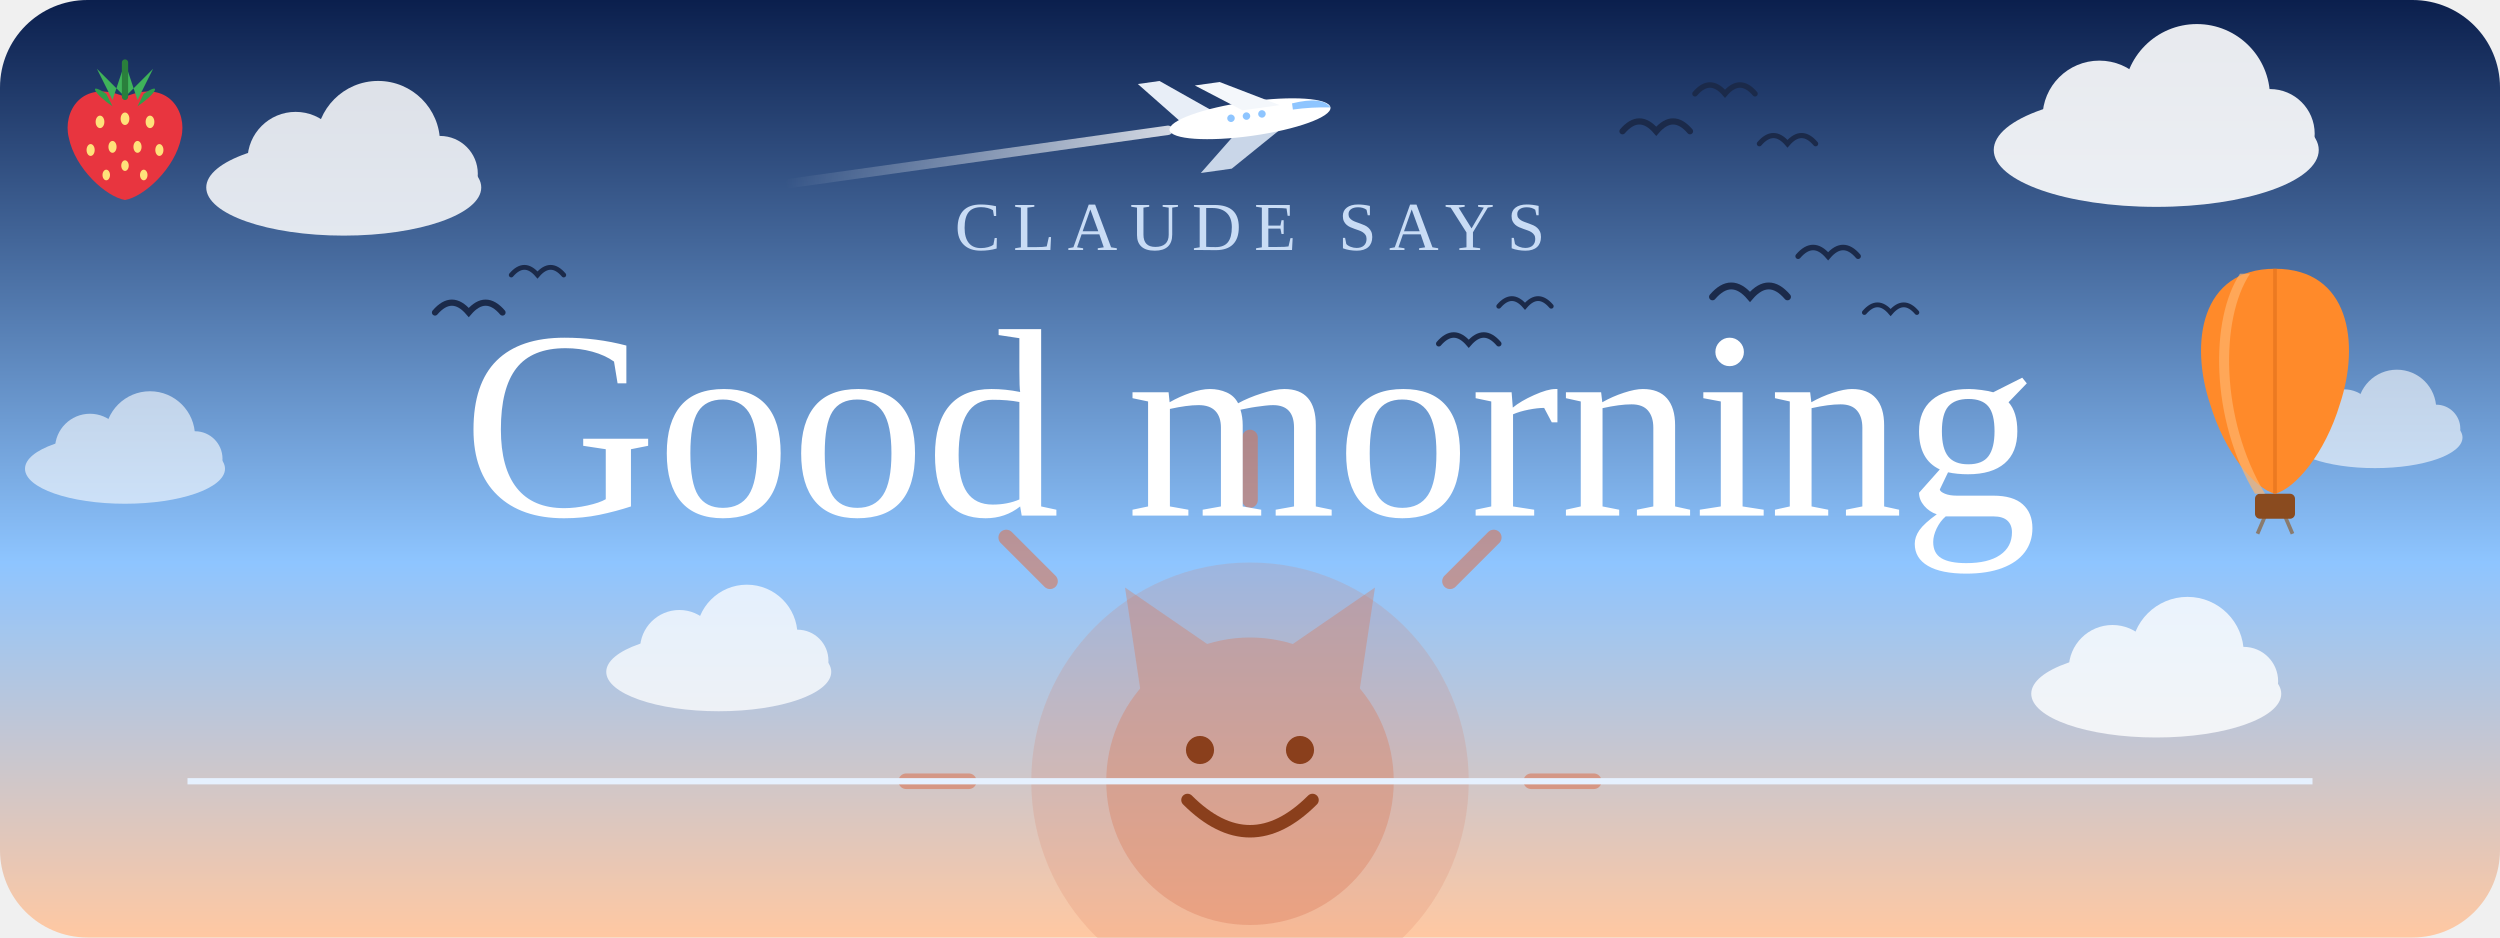
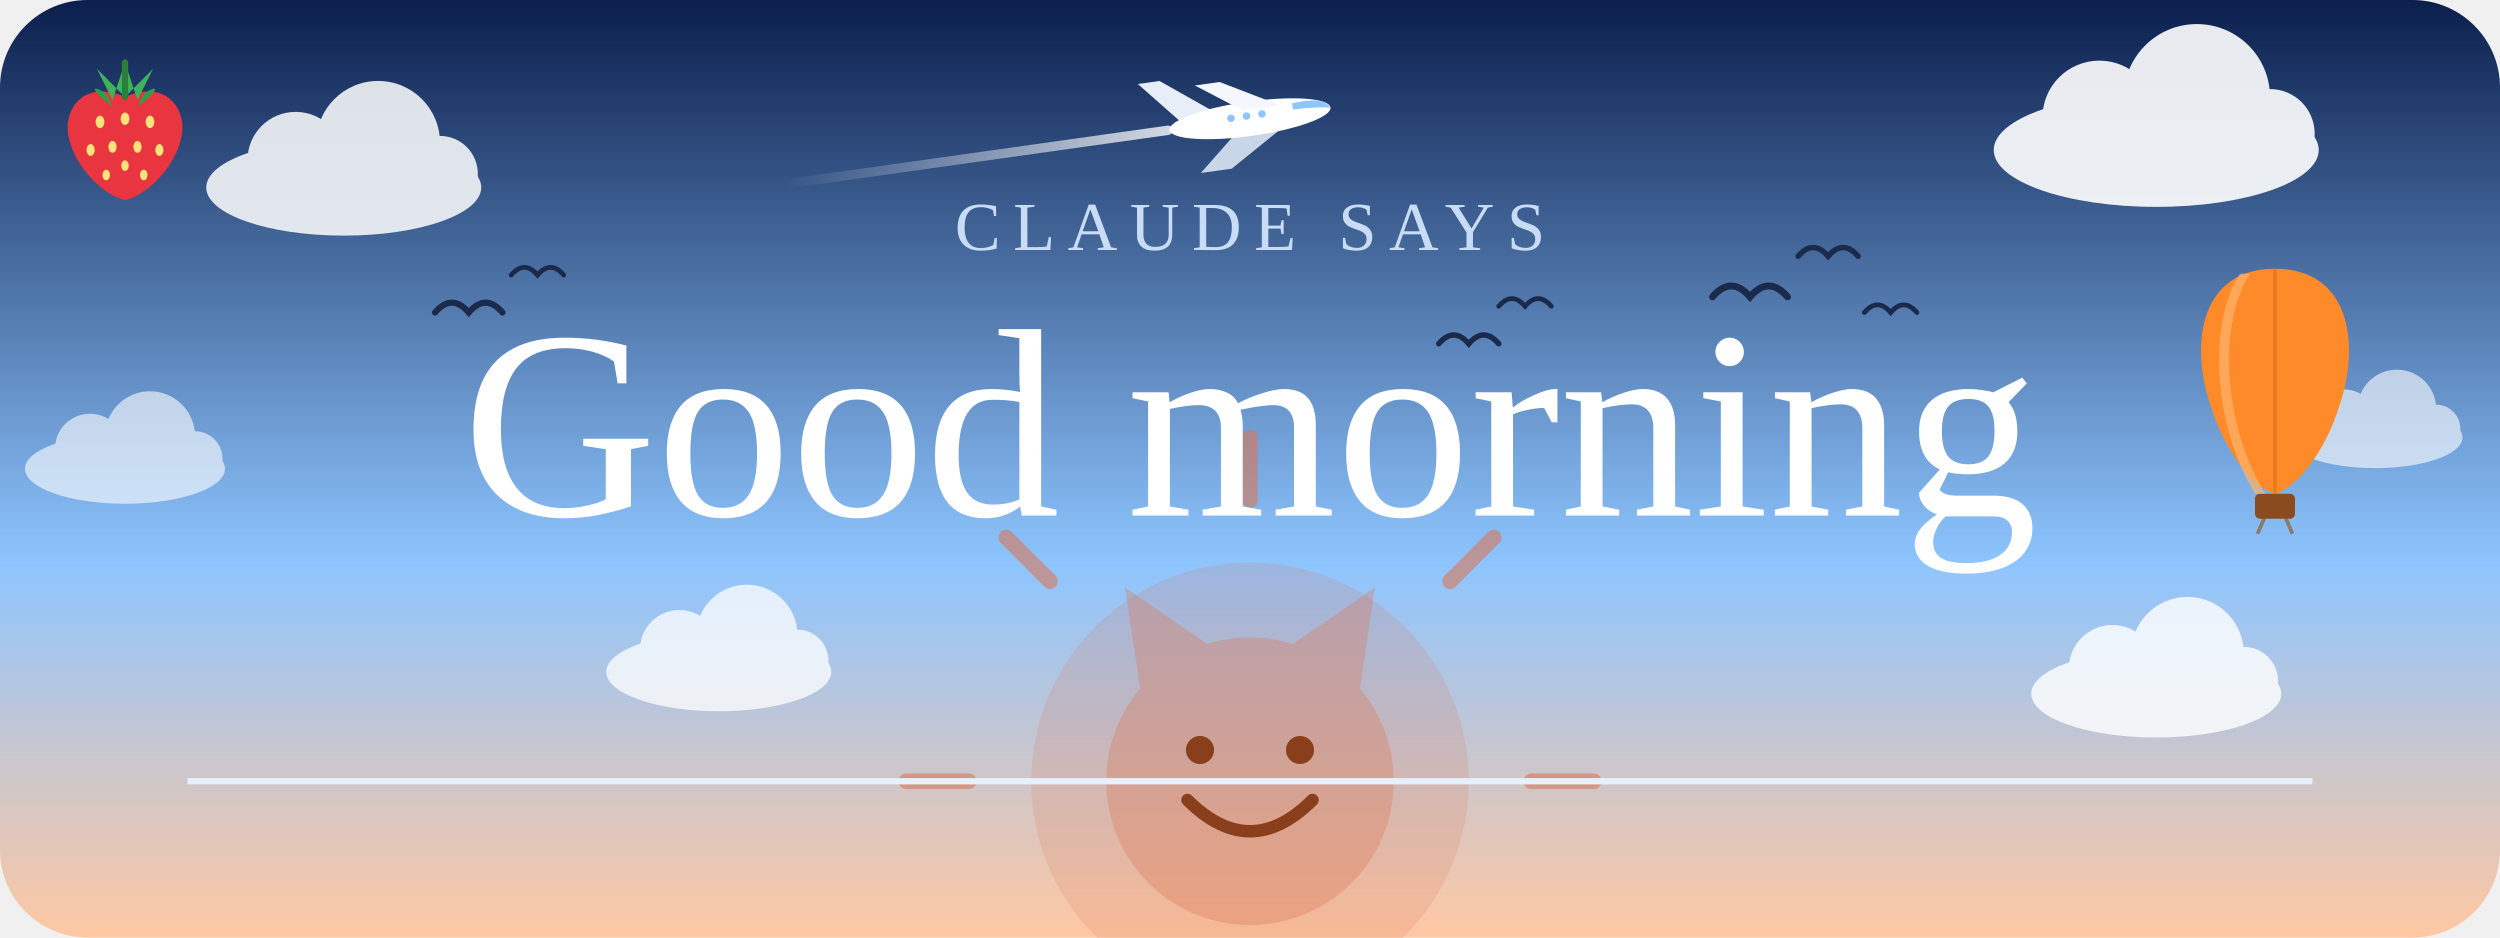
<svg xmlns="http://www.w3.org/2000/svg" viewBox="0 0 800 300" width="800" height="300" role="img" aria-label="Claude says: Good morning">
  <defs>
    <linearGradient id="sky" x1="0" y1="0" x2="0" y2="1">
      <stop offset="0" stop-color="#0B1F4D" />
      <stop offset="0.6" stop-color="#8EC5FF" />
      <stop offset="1" stop-color="#FFC8A2" />
    </linearGradient>
  </defs>
  <rect width="800" height="300" rx="28" fill="url(#sky)" />
  <g fill="#FFFFFF">
    <g transform="translate(110 60) scale(1.1)" opacity="0.85">
      <ellipse cx="0" cy="0" rx="40" ry="14" />
      <circle cx="-14" cy="-8" r="14" />
      <circle cx="10" cy="-13" r="18" />
      <circle cx="28" cy="-4" r="11" />
    </g>
    <g transform="translate(690 48) scale(1.3)" opacity="0.9">
      <ellipse cx="0" cy="0" rx="40" ry="14" />
      <circle cx="-14" cy="-8" r="14" />
      <circle cx="10" cy="-13" r="18" />
      <circle cx="28" cy="-4" r="11" />
    </g>
    <g transform="translate(230 215) scale(0.9)" opacity="0.75">
      <ellipse cx="0" cy="0" rx="40" ry="14" />
      <circle cx="-14" cy="-8" r="14" />
      <circle cx="10" cy="-13" r="18" />
      <circle cx="28" cy="-4" r="11" />
    </g>
    <g transform="translate(690 222) scale(1)" opacity="0.8">
      <ellipse cx="0" cy="0" rx="40" ry="14" />
      <circle cx="-14" cy="-8" r="14" />
      <circle cx="10" cy="-13" r="18" />
      <circle cx="28" cy="-4" r="11" />
    </g>
    <g transform="translate(760 140) scale(0.7)" opacity="0.6">
      <ellipse cx="0" cy="0" rx="40" ry="14" />
      <circle cx="-14" cy="-8" r="14" />
      <circle cx="10" cy="-13" r="18" />
      <circle cx="28" cy="-4" r="11" />
    </g>
    <g transform="translate(40 150) scale(0.8)" opacity="0.6">
      <ellipse cx="0" cy="0" rx="40" ry="14" />
      <circle cx="-14" cy="-8" r="14" />
      <circle cx="10" cy="-13" r="18" />
      <circle cx="28" cy="-4" r="11" />
    </g>
  </g>
  <g fill="none" stroke="#1B2A4A" stroke-width="2.2" stroke-linecap="round">
    <path transform="translate(560 95) scale(1)" d="M-12 0 Q-6 -7 0 0 Q6 -7 12 0" />
    <path transform="translate(585 82) scale(0.8)" d="M-12 0 Q-6 -7 0 0 Q6 -7 12 0" />
    <path transform="translate(605 100) scale(0.7)" d="M-12 0 Q-6 -7 0 0 Q6 -7 12 0" />
    <path transform="translate(150 100) scale(0.9)" d="M-12 0 Q-6 -7 0 0 Q6 -7 12 0" />
    <path transform="translate(172 88) scale(0.7)" d="M-12 0 Q-6 -7 0 0 Q6 -7 12 0" />
  </g>
  <defs>
    <linearGradient id="trail" x1="1" y1="0" x2="0" y2="0">
      <stop offset="0" stop-color="#FFFFFF" stop-opacity="0.8" />
      <stop offset="1" stop-color="#FFFFFF" stop-opacity="0" />
    </linearGradient>
  </defs>
  <g transform="translate(400 38) rotate(-8)">
    <rect x="-150" y="-1.5" width="125" height="3" rx="1.5" fill="url(#trail)" />
    <path d="M-22 -2 L-34 -16 L-27 -16 L-10 -3 Z" fill="#E8EEF7" />
    <path d="M-4 3 L-18 15 L-8 15 L12 3 Z" fill="#C9D6E8" />
    <ellipse cx="0" cy="0" rx="26" ry="5.5" fill="#FFFFFF" />
    <path d="M14 -3 Q24 -4 26 0 Q20 -1 14 -1 Z" fill="#8EC5FF" />
    <circle cx="-6" cy="-1" r="1.2" fill="#8EC5FF" />
    <circle cx="-1" cy="-1" r="1.2" fill="#8EC5FF" />
    <circle cx="4" cy="-1" r="1.2" fill="#8EC5FF" />
    <path d="M-2 -3 L-16 -13 L-8 -13 L10 -3 Z" fill="#F4F7FB" />
  </g>
  <g transform="translate(728 118) scale(0.8)">
    <path d="M-1 52 L-7 66 M1 52 L7 66" stroke="#8A7B6E" stroke-width="1.5" />
    <rect x="-8" y="50" width="16" height="10" rx="2" fill="#8A4B1F" />
    <path d="M0 -40 C-30 -40 -34 -10 -26 14 C-20 34 -8 48 0 50 C8 48 20 34 26 14 C34 -10 30 -40 0 -40 Z" fill="#FF8A2A" />
    <path d="M-10 -38 C-22 -20 -22 20 -4 50 L-8 50 C-26 20 -26 -20 -14 -38 Z" fill="#FFB36B" opacity="0.7" />
    <path d="M0 -40 L0 50" stroke="#E0701A" stroke-width="1.5" opacity="0.6" />
  </g>
  <g fill="none" stroke="#1B2A4A" stroke-width="2.2" stroke-linecap="round">
-     <path transform="translate(530 42) scale(0.9)" d="M-12 0 Q-6 -7 0 0 Q6 -7 12 0" />
-     <path transform="translate(552 30) scale(0.8)" d="M-12 0 Q-6 -7 0 0 Q6 -7 12 0" />
-     <path transform="translate(572 46) scale(0.75)" d="M-12 0 Q-6 -7 0 0 Q6 -7 12 0" />
-   </g>
-   <g fill="none" stroke="#1B2A4A" stroke-width="2.2" stroke-linecap="round">
    <path transform="translate(470 110) scale(0.8)" d="M-12 0 Q-6 -7 0 0 Q6 -7 12 0" />
    <path transform="translate(488 98) scale(0.7)" d="M-12 0 Q-6 -7 0 0 Q6 -7 12 0" />
  </g>
  <g transform="translate(40 42)">
    <path d="M0 -11 C-14 -17 -20 -6 -18 2 C-16 12 -6 21 0 22 C6 21 16 12 18 2 C20 -6 14 -17 0 -11 Z" fill="#E8353F" />
    <path d="M-6 -12 C-12 -16 -10 -12 -4 -8 Z M6 -12 C12 -16 10 -12 4 -8 Z" fill="#2F9E4A" />
    <path d="M0 -11 L-9 -20 L-4 -10 L0 -22 L4 -10 L9 -20 Z" fill="#3FB35A" />
    <path d="M0 -11 L0 -22" stroke="#2A7F3C" stroke-width="2" stroke-linecap="round" />
    <g fill="#FFE27A">
      <ellipse cx="-8" cy="-3" rx="1.4" ry="2" />
      <ellipse cx="0" cy="-4" rx="1.4" ry="2" />
      <ellipse cx="8" cy="-3" rx="1.4" ry="2" />
      <ellipse cx="-11" cy="6" rx="1.3" ry="1.9" />
      <ellipse cx="-4" cy="5" rx="1.3" ry="1.9" />
      <ellipse cx="4" cy="5" rx="1.3" ry="1.9" />
      <ellipse cx="11" cy="6" rx="1.3" ry="1.9" />
      <ellipse cx="-6" cy="14" rx="1.2" ry="1.7" />
      <ellipse cx="6" cy="14" rx="1.2" ry="1.7" />
      <ellipse cx="0" cy="11" rx="1.2" ry="1.7" />
    </g>
  </g>
  <g transform="translate(400 250)">
    <circle r="70" fill="#D97757" opacity="0.18" />
    <g opacity="0.35" fill="#D97757">
      <circle r="46" />
      <path d="M-34 -22 L-40 -62 L-8 -40 Z" />
      <path d="M34 -22 L40 -62 L8 -40 Z" />
    </g>
    <g fill="#8A3F1C" stroke="none">
      <circle cx="-16" cy="-10" r="4.5" />
      <circle cx="16" cy="-10" r="4.5" />
    </g>
    <path d="M-20 6 Q0 26 20 6" fill="none" stroke="#8A3F1C" stroke-width="4" stroke-linecap="round" />
    <g stroke="#D97757" stroke-width="5" stroke-linecap="round" opacity="0.6">
      <line x1="0" y1="-90" x2="0" y2="-110" />
      <line x1="64" y1="-64" x2="78" y2="-78" />
      <line x1="-64" y1="-64" x2="-78" y2="-78" />
      <line x1="90" y1="0" x2="110" y2="0" />
      <line x1="-90" y1="0" x2="-110" y2="0" />
    </g>
  </g>
  <line x1="60" y1="250" x2="740" y2="250" stroke="#E6F1FF" stroke-width="2" />
  <text x="400" y="80" text-anchor="middle" font-family="Georgia, 'Times New Roman', serif" font-size="22" letter-spacing="4" fill="#C9DCF5">CLAUDE SAYS</text>
  <text x="400" y="165" text-anchor="middle" font-family="Georgia, 'Times New Roman', serif" font-size="86" fill="#FFFFFF">Good morning</text>
</svg>
